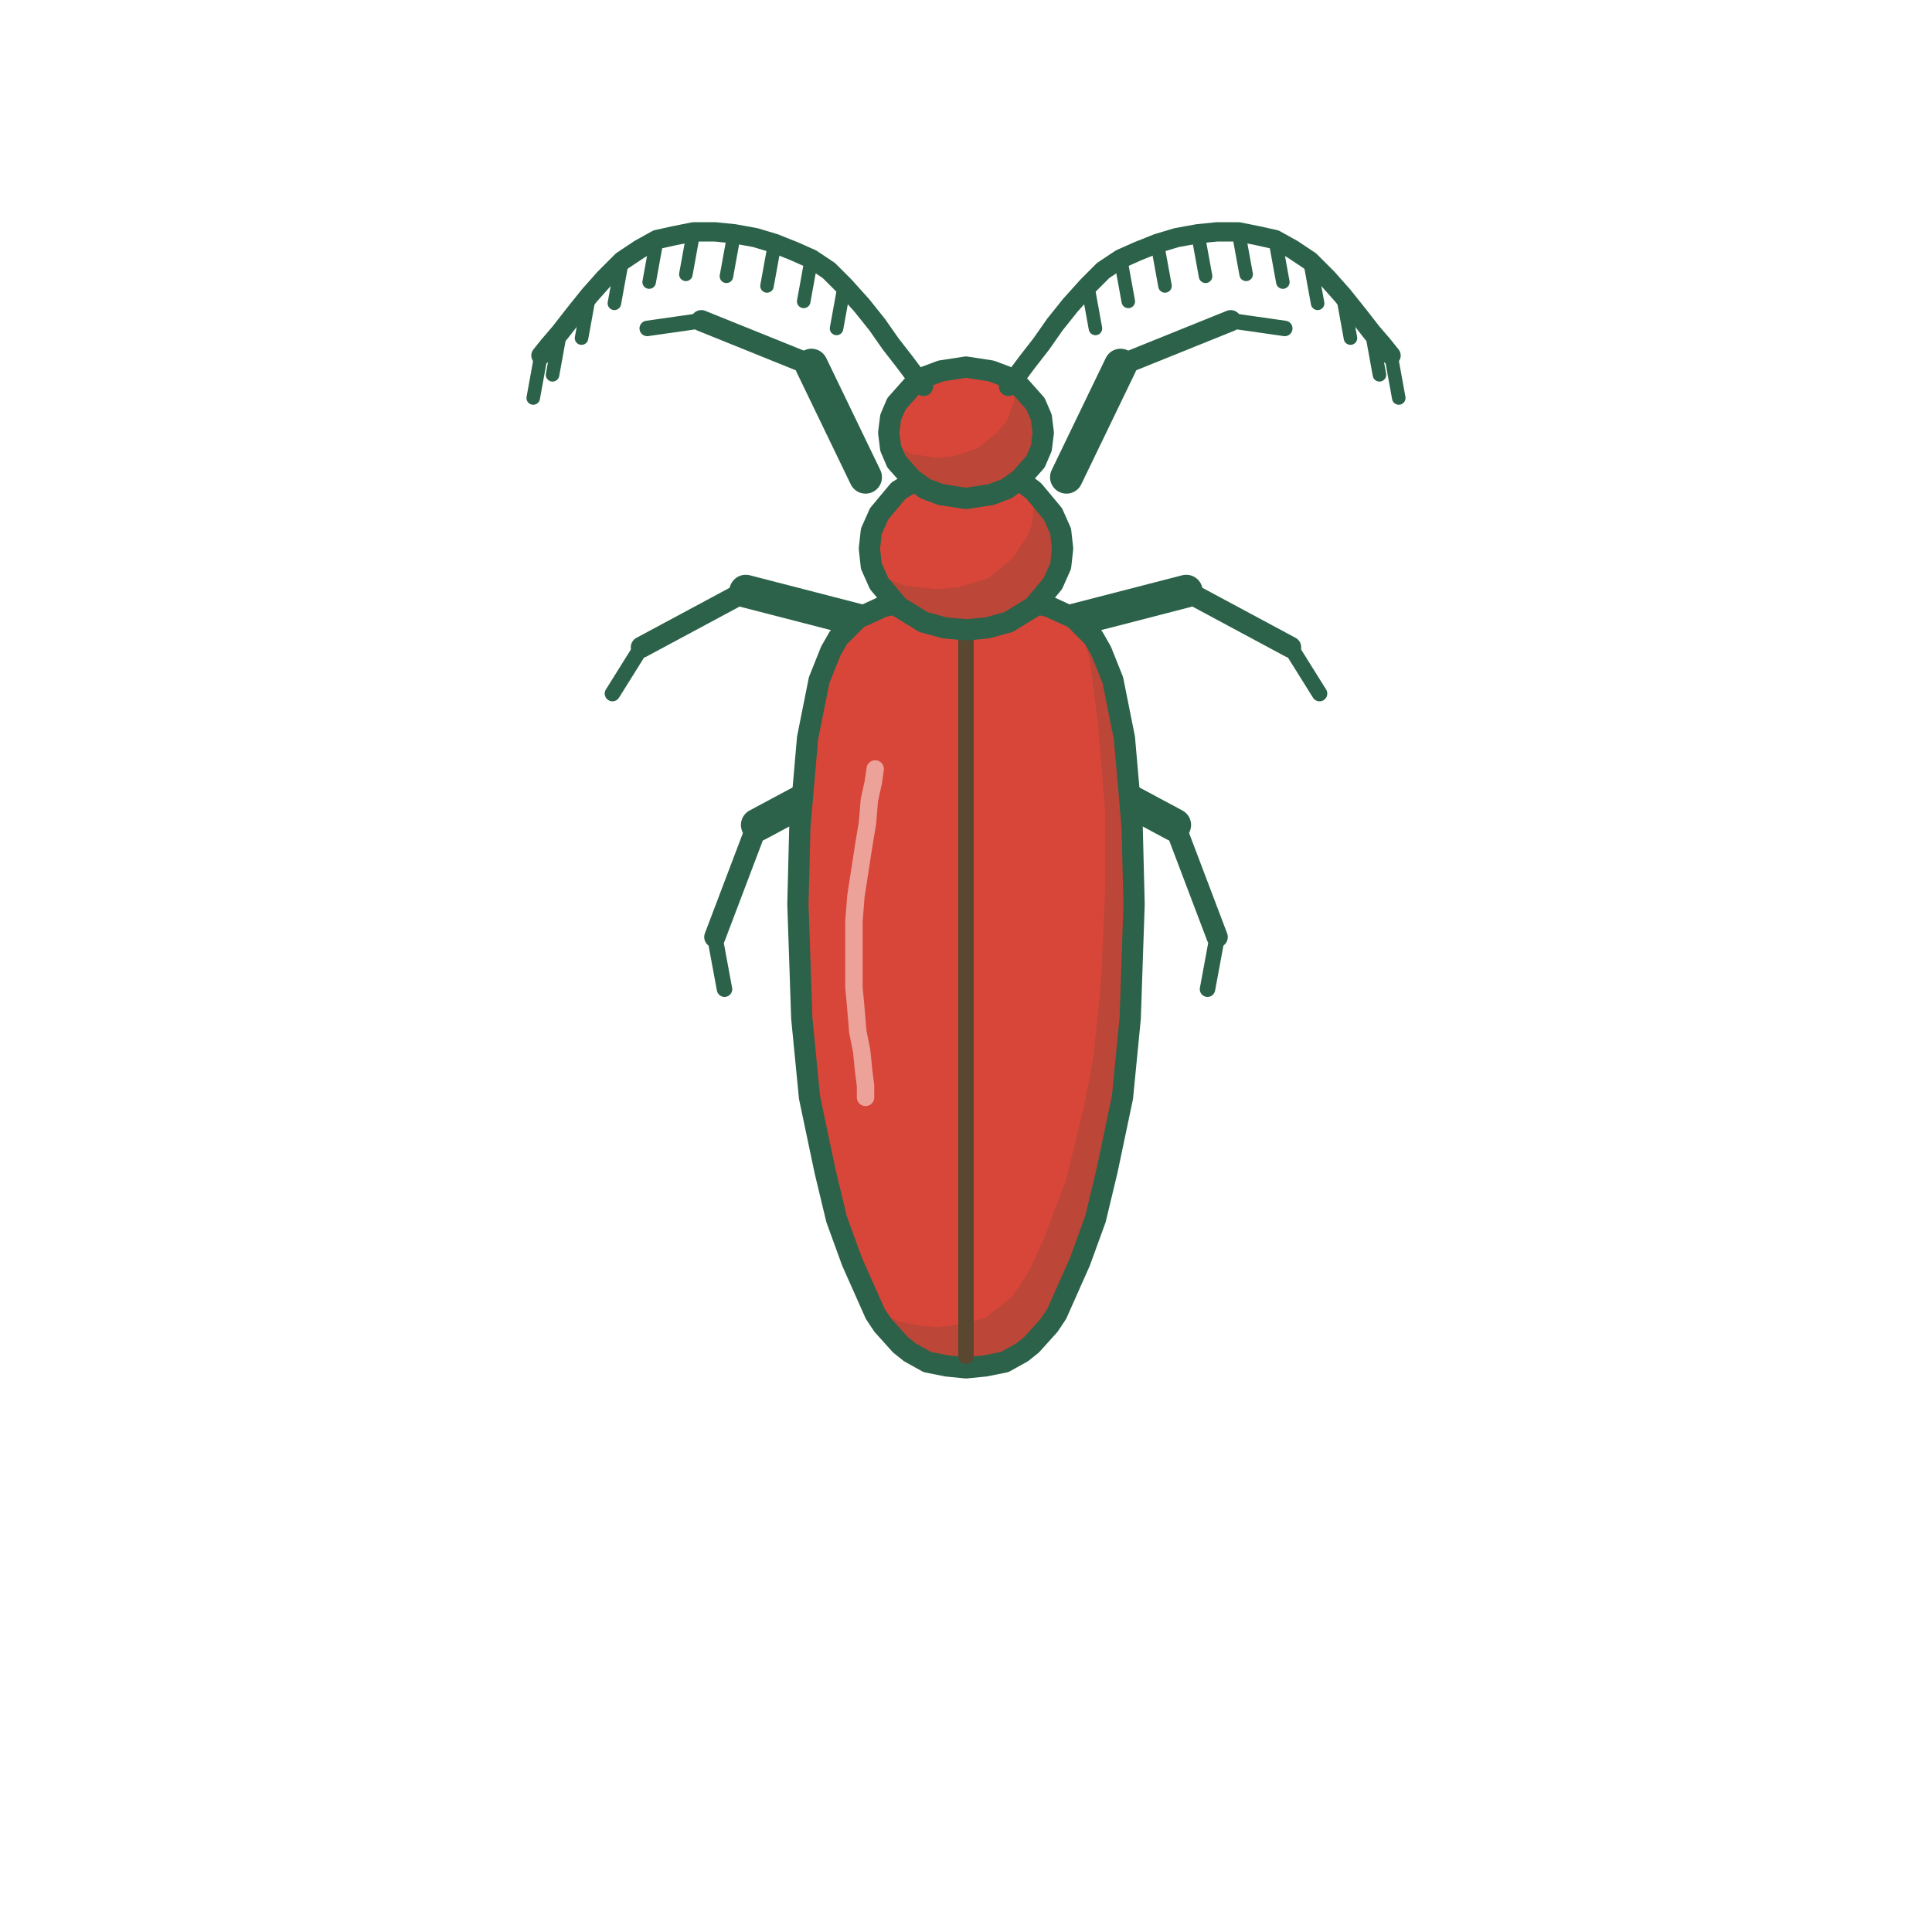
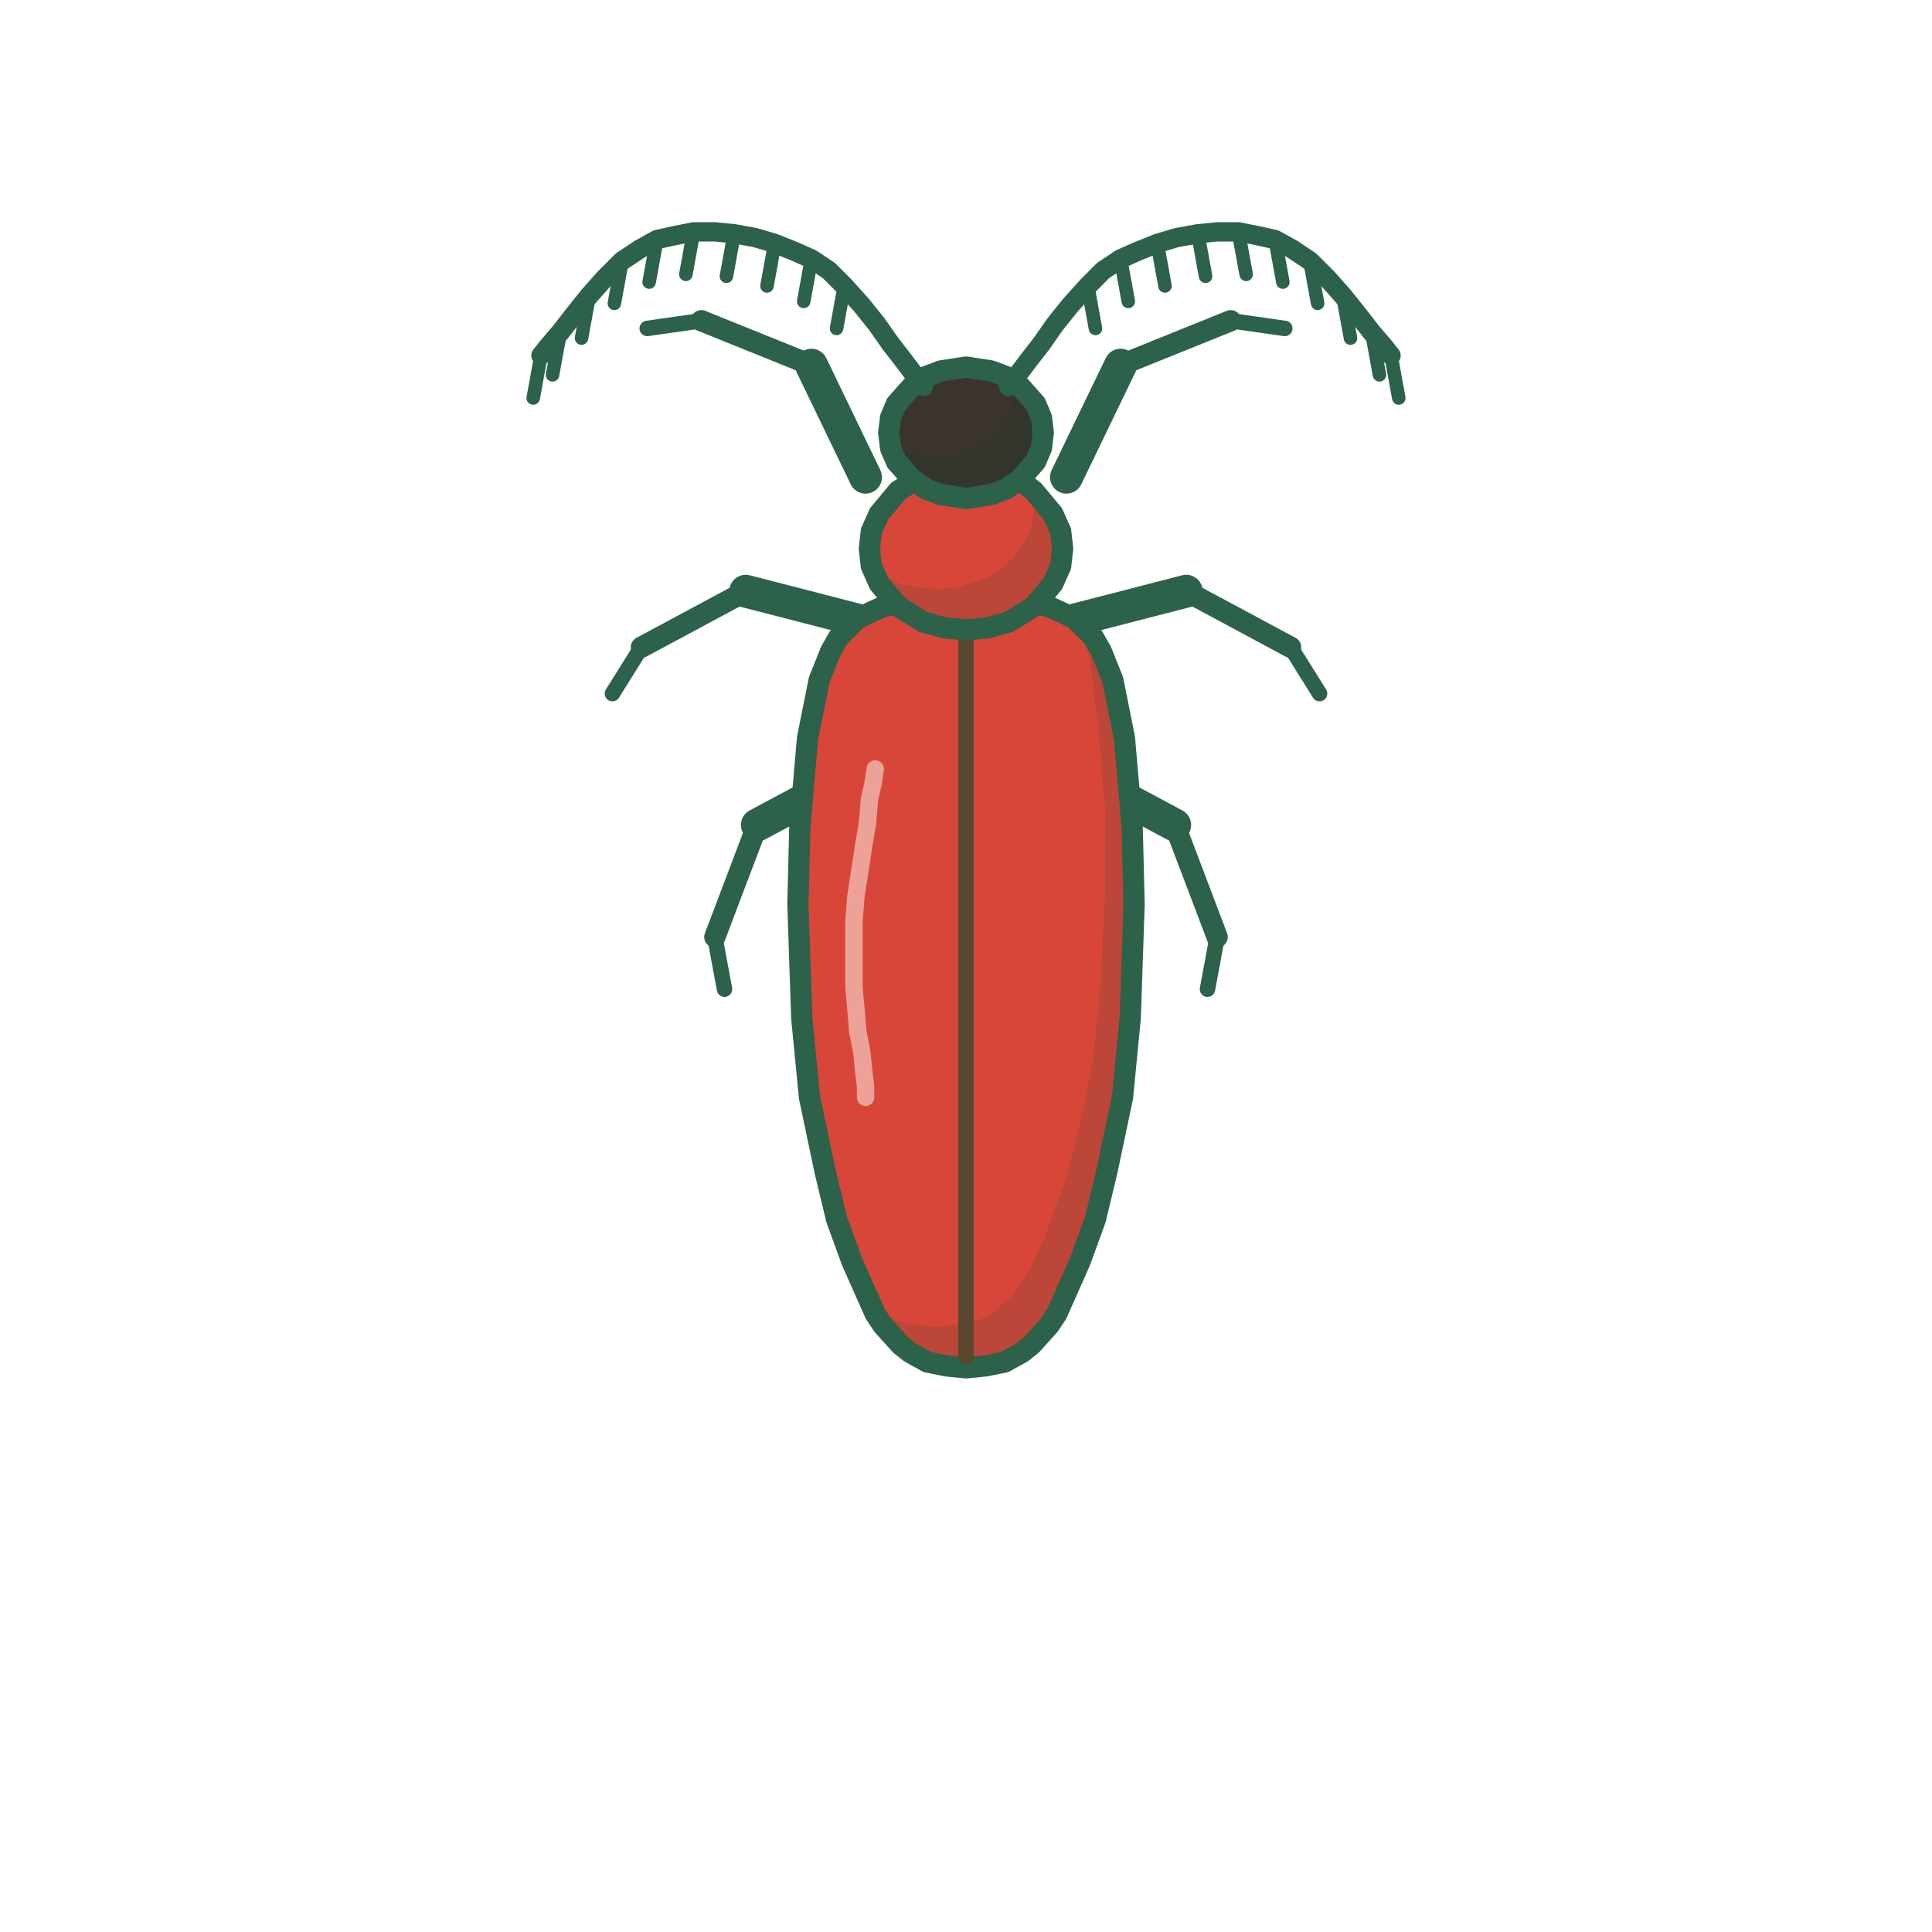
<svg xmlns="http://www.w3.org/2000/svg" width="100" height="100" viewBox="0 0 100 100">
  <g stroke-linecap="round" stroke-linejoin="round">
    <path d="M55.2,24.7 L58,18.9" fill="none" stroke="#2B6249" stroke-width="1.7" />
    <path d="M58,18.9 L63.7,16.6" fill="none" stroke="#2B6249" stroke-width="1.1" />
    <path d="M63.7,16.6 L66.5,17" fill="none" stroke="#2B6249" stroke-width="0.8" />
    <path d="M55.2,32.2 L61.4,30.6" fill="none" stroke="#2B6249" stroke-width="1.7" />
    <path d="M61.4,30.6 L66.8,33.5" fill="none" stroke="#2B6249" stroke-width="1.1" />
    <path d="M66.8,33.5 L68.3,35.9" fill="none" stroke="#2B6249" stroke-width="0.8" />
    <path d="M55.2,39.7 L60.8,42.7" fill="none" stroke="#2B6249" stroke-width="1.7" />
    <path d="M60.8,42.7 L63,48.5" fill="none" stroke="#2B6249" stroke-width="1.1" />
    <path d="M63,48.5 L62.5,51.2" fill="none" stroke="#2B6249" stroke-width="0.8" />
    <path d="M44.8,24.7 L42,18.9" fill="none" stroke="#2B6249" stroke-width="1.7" />
    <path d="M42,18.9 L36.3,16.6" fill="none" stroke="#2B6249" stroke-width="1.1" />
    <path d="M36.3,16.6 L33.5,17" fill="none" stroke="#2B6249" stroke-width="0.8" />
    <path d="M44.8,32.2 L38.6,30.6" fill="none" stroke="#2B6249" stroke-width="1.7" />
    <path d="M38.6,30.6 L33.2,33.5" fill="none" stroke="#2B6249" stroke-width="1.1" />
    <path d="M33.2,33.5 L31.7,35.9" fill="none" stroke="#2B6249" stroke-width="0.8" />
    <path d="M44.8,39.7 L39.2,42.7" fill="none" stroke="#2B6249" stroke-width="1.7" />
    <path d="M39.2,42.7 L37,48.5" fill="none" stroke="#2B6249" stroke-width="1.1" />
    <path d="M37,48.5 L37.5,51.2" fill="none" stroke="#2B6249" stroke-width="0.8" />
    <path d="M50,30.8 L52.1,30.9 L54.3,31.4 L55.6,32 L56.1,32.5 L56.6,33 L57,33.7 L57.6,35.2 L58.2,38.2 L58.6,42.8 L58.7,46.8 L58.5,52.7 L58.1,56.8 L57.3,60.6 L56.7,63.1 L55.9,65.3 L54.7,68 L54.3,68.6 L53.4,69.6 L52.9,70 L52,70.5 L51,70.7 L50,70.8 L49,70.7 L48,70.5 L47.1,70 L46.6,69.6 L45.7,68.6 L45.3,68 L44.1,65.3 L43.3,63.1 L42.7,60.6 L41.9,56.8 L41.5,52.7 L41.3,46.8 L41.4,42.8 L41.8,38.2 L42.4,35.2 L43,33.7 L43.4,33 L43.9,32.5 L44.4,32 L45.7,31.4 L47.9,30.9 Z" fill="#D8463A" stroke="none" />
    <path d="M45,67.4 L45.6,67.9 L46.5,68.4 L47.5,68.6 L48.5,68.7 L50,68.5 L51,68.2 L51.4,67.9 L52.4,67.1 L53.2,65.9 L54,64.2 L55.2,61 L56.1,57.3 L56.6,54.7 L57,50.6 L57.2,46.1 L57.2,41.9 L56.8,37.2 L56.4,34.1 L55.8,32.2 L56.6,33 L57,33.7 L57.4,34.4 L57.9,36.2 L58.3,39.3 L58.7,45.4 L58.6,51.2 L58.3,55.5 L57.6,59.4 L56.7,63.1 L55.5,66.3 L54.7,68 L53.9,69.2 L53.4,69.6 L52.5,70.3 L51.5,70.6 L50.5,70.8 L49,70.7 L48,70.5 L47.1,70 L46.6,69.6 L45.7,68.6 Z" fill="#06472A" fill-opacity="0.13" stroke="none" />
    <path d="M50,30.8 L52.1,30.9 L54.3,31.4 L55.6,32 L56.1,32.5 L56.6,33 L57,33.7 L57.6,35.2 L58.2,38.2 L58.6,42.8 L58.7,46.8 L58.5,52.7 L58.1,56.8 L57.3,60.6 L56.7,63.1 L55.9,65.3 L54.7,68 L54.3,68.6 L53.4,69.6 L52.9,70 L52,70.5 L51,70.7 L50,70.8 L49,70.7 L48,70.5 L47.1,70 L46.6,69.6 L45.7,68.6 L45.3,68 L44.1,65.3 L43.3,63.1 L42.7,60.6 L41.9,56.8 L41.5,52.7 L41.3,46.8 L41.4,42.8 L41.8,38.2 L42.4,35.2 L43,33.7 L43.4,33 L43.9,32.5 L44.4,32 L45.7,31.4 L47.9,30.9 Z" fill="none" stroke="#2B6249" stroke-width="1.1" />
    <path d="M50,32 L50,70.2" fill="none" stroke="#5A4730" stroke-width="0.8" />
    <path d="M45.3,39.8 L45.2,40.5 L45,41.4 L44.9,42.6 L44.7,43.8 L44.5,45.1 L44.3,46.4 L44.2,47.7 L44.2,48.8 L44.2,49.9 L44.2,51.1 L44.3,52.2 L44.4,53.4 L44.6,54.4 L44.7,55.4 L44.8,56.2 L44.8,56.8" fill="none" stroke="#ECA299" stroke-width="0.9" />
    <path d="M55,28.4 L54.9,29.3 L54.5,30.2 L53.5,31.4 L52.2,32.2 L51.1,32.5 L50,32.6 L48.9,32.5 L47.8,32.2 L46.5,31.4 L45.5,30.2 L45.1,29.3 L45,28.4 L45.1,27.5 L45.5,26.6 L46.5,25.4 L47.8,24.6 L48.9,24.3 L50,24.2 L51.7,24.4 L52.7,24.8 L53.5,25.4 L54.5,26.6 L54.9,27.5 Z" fill="#D8463A" stroke="none" />
    <path d="M45.3,29.8 L45.2,29.4 L45.8,29.9 L46.8,30.3 L48.5,30.5 L49.6,30.4 L51.2,29.9 L52.4,28.9 L53.2,27.7 L53.4,27.2 L53.5,26.3 L53.3,25.3 L54.2,26.2 L54.5,26.6 L54.9,27.5 L55,28.4 L54.9,29.3 L54.5,30.2 L54.2,30.6 L53.5,31.4 L52.7,32 L51.1,32.5 L49.4,32.6 L47.8,32.2 L46.9,31.7 L46.1,31 Z" fill="#06472A" fill-opacity="0.13" stroke="none" />
    <path d="M55,28.4 L54.9,29.3 L54.5,30.2 L53.5,31.4 L52.2,32.2 L51.1,32.5 L50,32.6 L48.9,32.5 L47.8,32.2 L46.5,31.4 L45.5,30.2 L45.1,29.3 L45,28.4 L45.1,27.5 L45.5,26.6 L46.5,25.4 L47.8,24.6 L48.9,24.3 L50,24.2 L51.7,24.4 L52.7,24.8 L53.5,25.4 L54.5,26.6 L54.9,27.5 Z" fill="none" stroke="#2B6249" stroke-width="1.1" />
-     <path d="M54,22.4 L53.9,23.2 L53.6,23.9 L52.8,24.8 L52.1,25.3 L51.3,25.6 L50,25.8 L48.7,25.6 L47.9,25.3 L47.2,24.8 L46.4,23.9 L46.1,23.2 L46,22.4 L46.1,21.6 L46.4,20.9 L47.2,20 L47.9,19.5 L48.7,19.2 L50,19 L51.3,19.2 L52.1,19.5 L52.8,20 L53.6,20.9 L53.9,21.6 Z" fill="#D8463A" stroke="none" />
+     <path d="M54,22.4 L53.9,23.2 L53.6,23.9 L52.8,24.8 L52.1,25.3 L51.3,25.6 L50,25.8 L48.7,25.6 L47.9,25.3 L47.2,24.8 L46.4,23.9 L46.1,23.2 L46,22.4 L46.1,21.6 L46.4,20.9 L47.2,20 L47.9,19.5 L48.7,19.2 L50,19 L51.3,19.2 L52.1,19.5 L52.8,20 L53.6,20.9 L53.9,21.6 Z" fill="#3B332E" stroke="none" />
    <path d="M46.1,23 L47.2,23.5 L48.5,23.7 L49.4,23.6 L50.6,23.2 L51.6,22.4 L52.1,21.8 L52.5,20.7 L52.4,19.7 L53.4,20.6 L53.8,21.3 L54,22 L53.9,23.2 L53.6,23.9 L53.1,24.5 L52.1,25.3 L50.9,25.7 L50,25.8 L49.1,25.7 L47.9,25.3 L47.2,24.8 L46.6,24.2 Z" fill="#06472A" fill-opacity="0.13" stroke="none" />
    <path d="M54,22.4 L53.9,23.2 L53.6,23.9 L52.8,24.8 L52.1,25.3 L51.3,25.6 L50,25.8 L48.7,25.6 L47.9,25.3 L47.2,24.8 L46.4,23.9 L46.1,23.2 L46,22.4 L46.1,21.6 L46.4,20.9 L47.2,20 L47.9,19.5 L48.7,19.2 L50,19 L51.3,19.2 L52.1,19.5 L52.8,20 L53.6,20.9 L53.9,21.6 Z" fill="none" stroke="#2B6249" stroke-width="1.1" />
    <path d="M52.2,20 L52.6,19.5 L53.2,18.7 L53.9,17.8 L54.6,16.8 L55.4,15.8 L56.3,14.8 L57.1,14 L58,13.4 L58.9,13 L59.9,12.6 L60.9,12.3 L62,12.1 L63,12 L64.1,12 L65.1,12.2 L66,12.4 L66.9,12.9 L67.8,13.5 L68.7,14.4 L69.5,15.3 L70.3,16.3 L71,17.2 L71.6,17.9 L72,18.4" fill="none" stroke="#2B6249" stroke-width="1" />
    <path d="M56.3,14.8 L56.7,17" fill="none" stroke="#2B6249" stroke-width="0.7" />
    <path d="M58,13.4 L58.4,15.6" fill="none" stroke="#2B6249" stroke-width="0.7" />
    <path d="M59.9,12.6 L60.3,14.8" fill="none" stroke="#2B6249" stroke-width="0.7" />
    <path d="M62,12.1 L62.4,14.3" fill="none" stroke="#2B6249" stroke-width="0.7" />
    <path d="M64.1,12 L64.5,14.2" fill="none" stroke="#2B6249" stroke-width="0.7" />
    <path d="M66,12.4 L66.4,14.6" fill="none" stroke="#2B6249" stroke-width="0.7" />
    <path d="M67.8,13.5 L68.2,15.7" fill="none" stroke="#2B6249" stroke-width="0.7" />
    <path d="M69.5,15.3 L69.9,17.5" fill="none" stroke="#2B6249" stroke-width="0.7" />
    <path d="M71,17.2 L71.4,19.4" fill="none" stroke="#2B6249" stroke-width="0.7" />
    <path d="M72,18.4 L72.4,20.6" fill="none" stroke="#2B6249" stroke-width="0.7" />
    <path d="M47.8,20 L47.4,19.5 L46.8,18.7 L46.1,17.8 L45.4,16.8 L44.6,15.8 L43.7,14.8 L42.9,14 L42,13.4 L41.1,13 L40.1,12.6 L39.1,12.3 L38,12.1 L37,12 L35.9,12 L34.9,12.2 L34,12.4 L33.1,12.9 L32.2,13.5 L31.3,14.4 L30.5,15.3 L29.7,16.3 L29,17.2 L28.4,17.9 L28,18.4" fill="none" stroke="#2B6249" stroke-width="1" />
    <path d="M43.7,14.8 L43.3,17" fill="none" stroke="#2B6249" stroke-width="0.7" />
    <path d="M42,13.4 L41.6,15.6" fill="none" stroke="#2B6249" stroke-width="0.7" />
    <path d="M40.1,12.6 L39.7,14.8" fill="none" stroke="#2B6249" stroke-width="0.7" />
    <path d="M38,12.1 L37.6,14.3" fill="none" stroke="#2B6249" stroke-width="0.7" />
    <path d="M35.9,12 L35.5,14.2" fill="none" stroke="#2B6249" stroke-width="0.7" />
    <path d="M34,12.4 L33.6,14.6" fill="none" stroke="#2B6249" stroke-width="0.7" />
    <path d="M32.2,13.5 L31.8,15.7" fill="none" stroke="#2B6249" stroke-width="0.7" />
    <path d="M30.5,15.3 L30.1,17.5" fill="none" stroke="#2B6249" stroke-width="0.7" />
    <path d="M29,17.2 L28.6,19.4" fill="none" stroke="#2B6249" stroke-width="0.7" />
    <path d="M28,18.4 L27.6,20.6" fill="none" stroke="#2B6249" stroke-width="0.7" />
  </g>
</svg>
